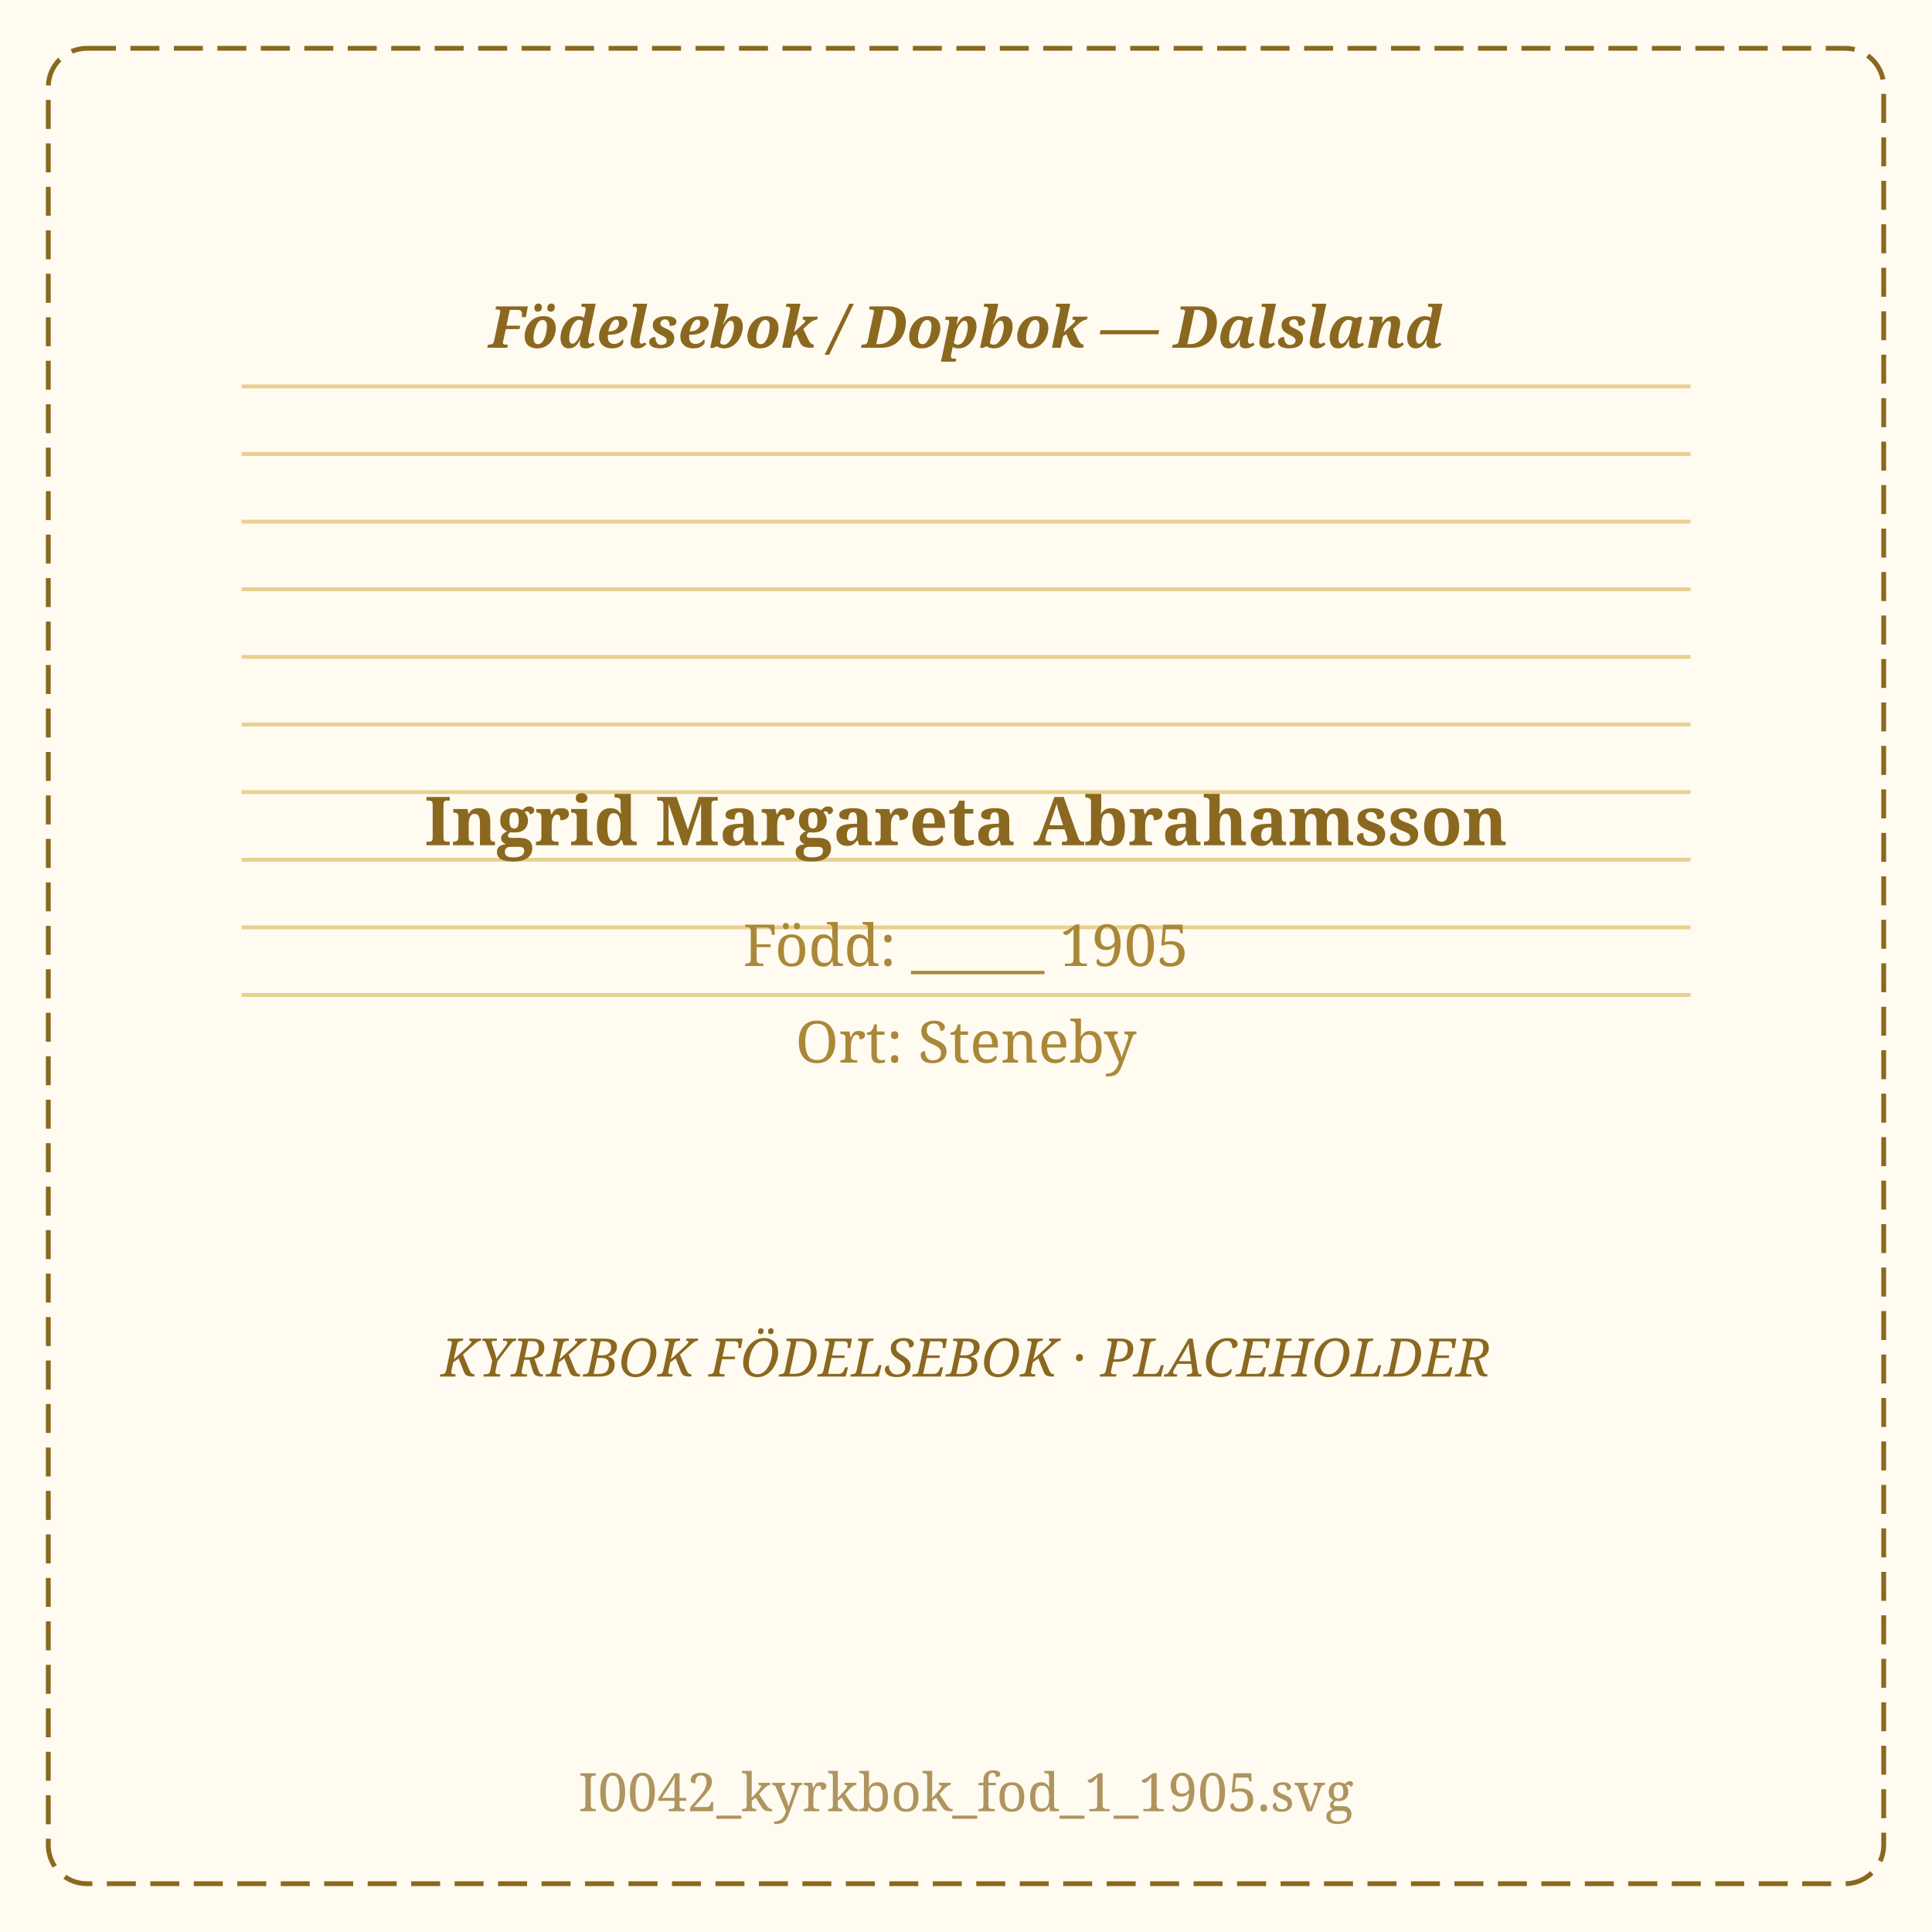
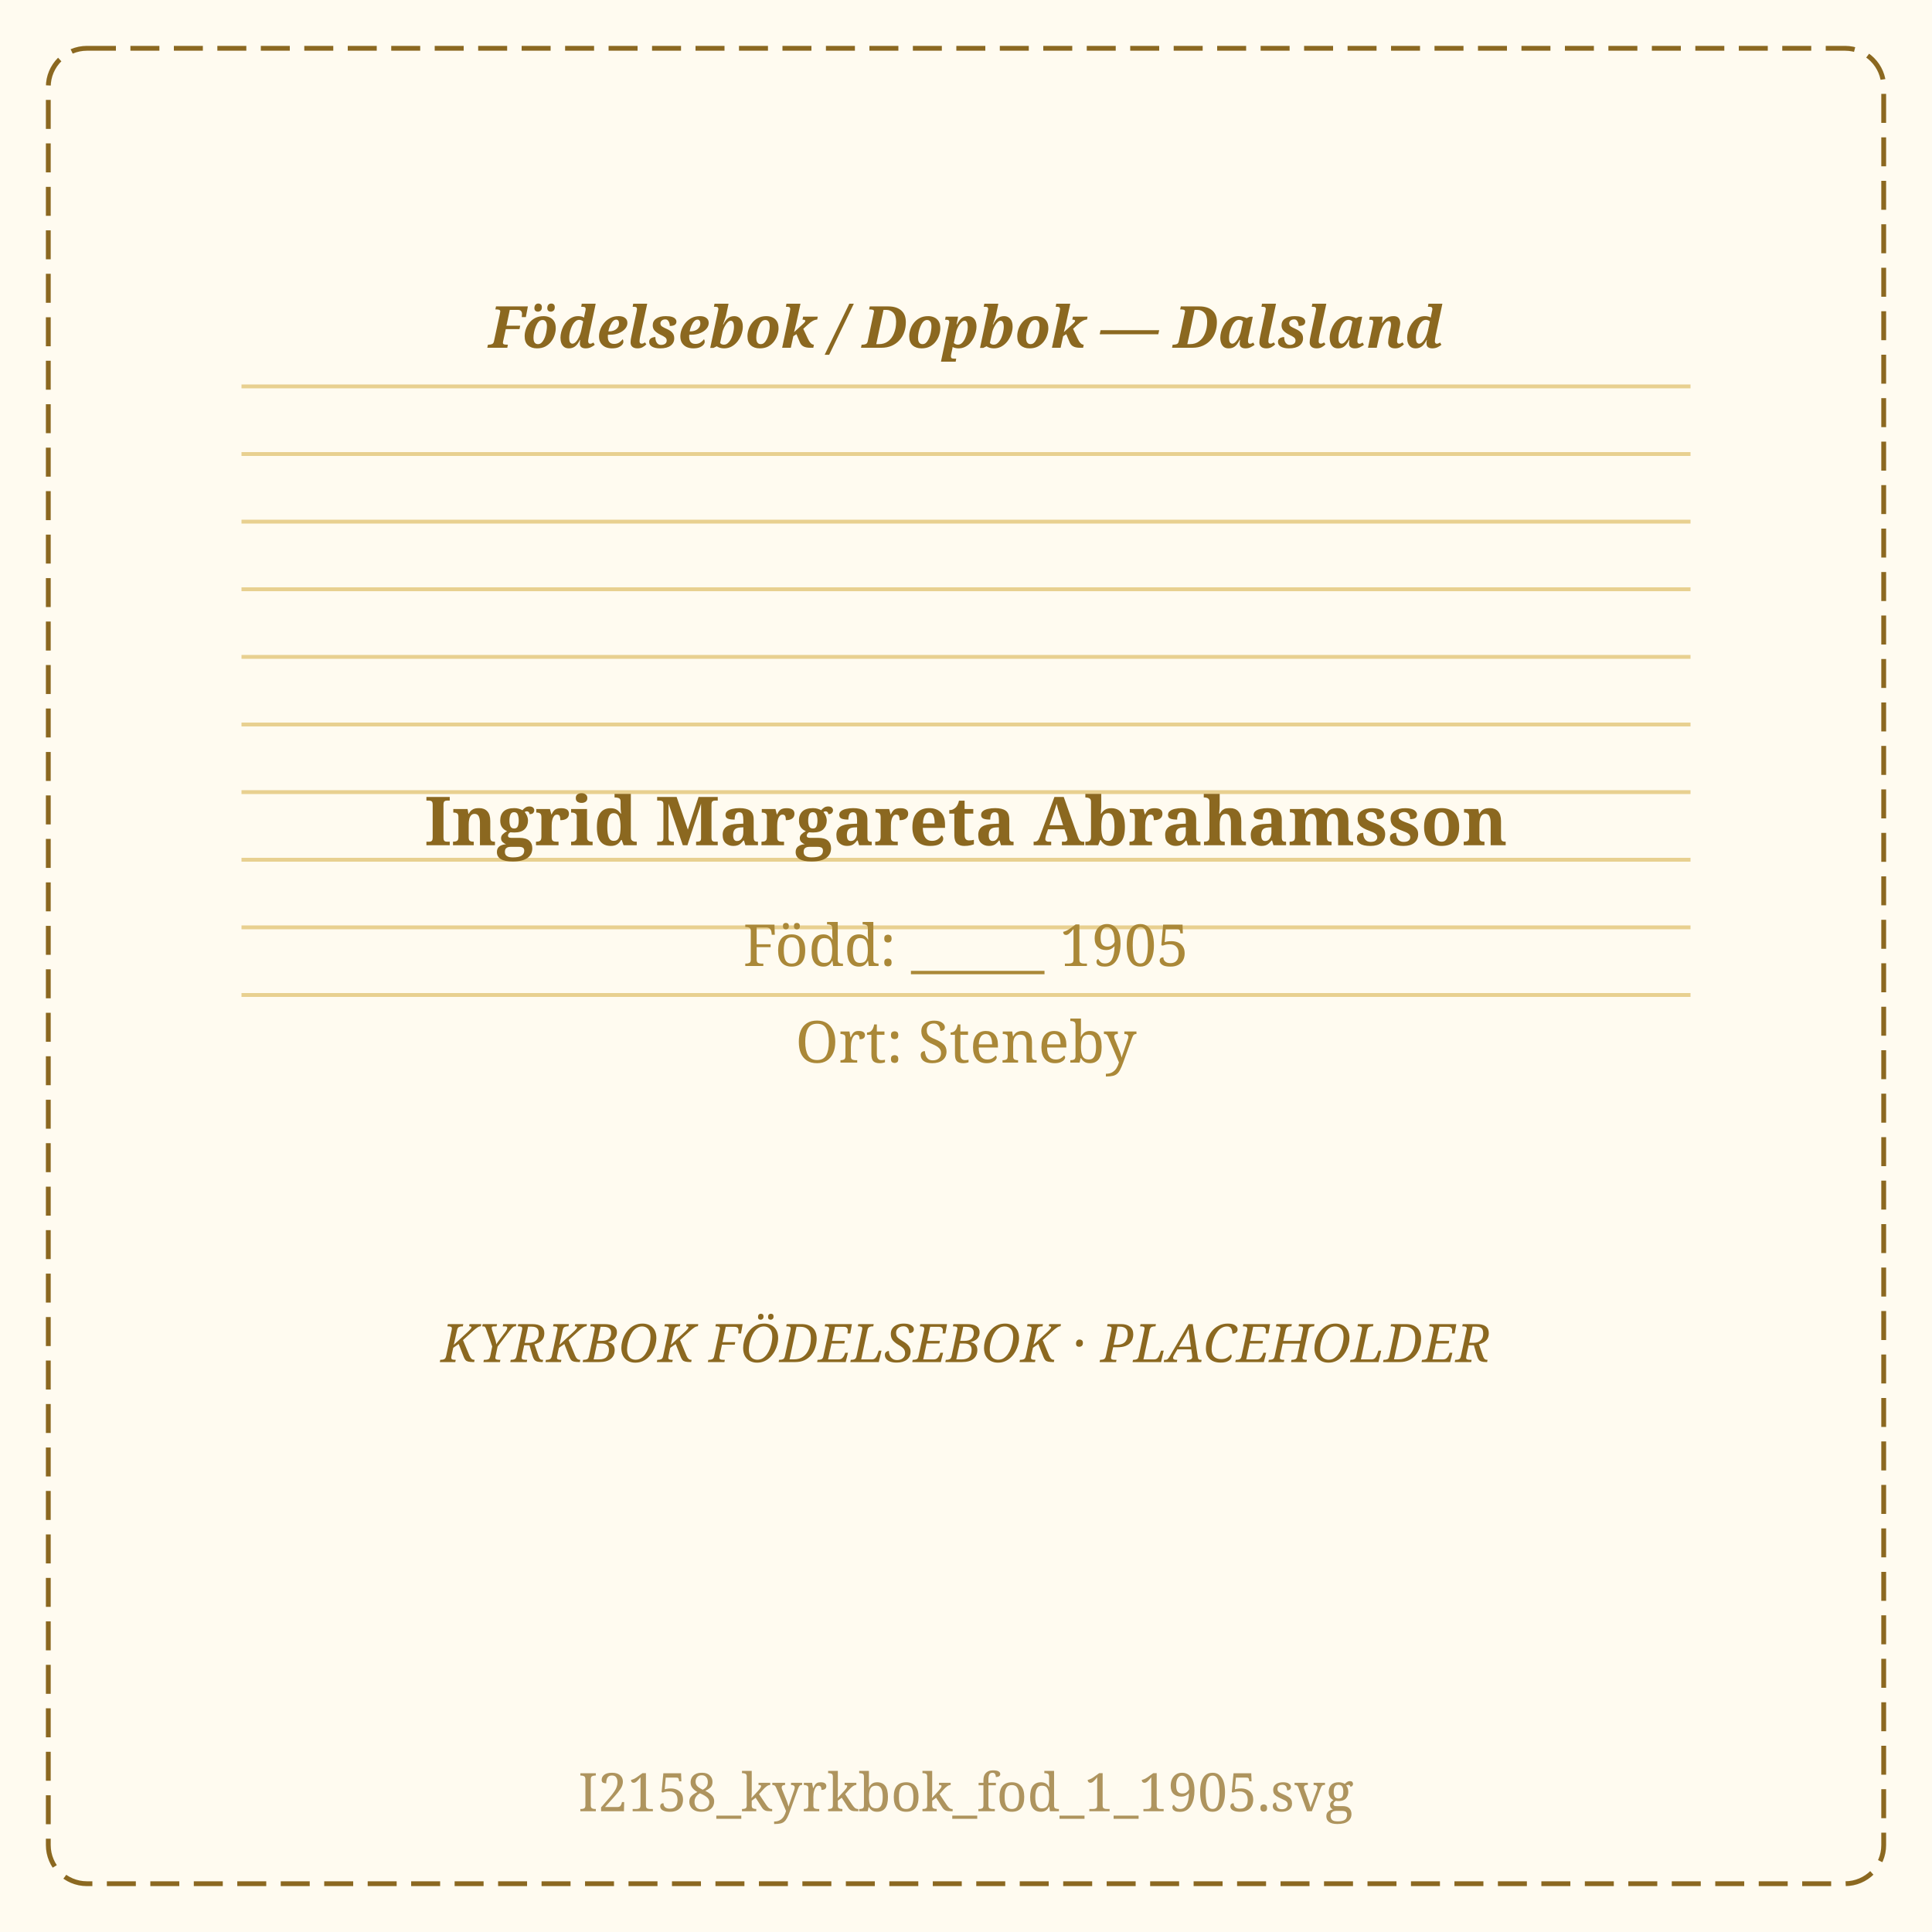
<svg xmlns="http://www.w3.org/2000/svg" width="400" height="400" viewBox="0 0 400 400">
  <rect width="400" height="400" fill="#fffbf0" />
  <rect x="10" y="10" width="380" height="380" rx="8" fill="none" stroke="#8b6820" stroke-width="1" stroke-dasharray="6,3" />
  <line x1="50" y1="80" x2="350" y2="80" stroke="#e8d090" stroke-width="0.8" />
  <line x1="50" y1="94" x2="350" y2="94" stroke="#e8d090" stroke-width="0.8" />
  <line x1="50" y1="108" x2="350" y2="108" stroke="#e8d090" stroke-width="0.8" />
  <line x1="50" y1="122" x2="350" y2="122" stroke="#e8d090" stroke-width="0.8" />
  <line x1="50" y1="136" x2="350" y2="136" stroke="#e8d090" stroke-width="0.8" />
  <line x1="50" y1="150" x2="350" y2="150" stroke="#e8d090" stroke-width="0.8" />
  <line x1="50" y1="164" x2="350" y2="164" stroke="#e8d090" stroke-width="0.8" />
  <line x1="50" y1="178" x2="350" y2="178" stroke="#e8d090" stroke-width="0.8" />
  <line x1="50" y1="192" x2="350" y2="192" stroke="#e8d090" stroke-width="0.8" />
  <line x1="50" y1="206" x2="350" y2="206" stroke="#e8d090" stroke-width="0.8" />
  <text x="200" y="72" text-anchor="middle" font-family="serif" font-size="12" fill="#8b6820" font-weight="bold" font-style="italic">Födelsebok / Dopbok — Dalsland</text>
  <text x="200" y="175" text-anchor="middle" font-family="serif" font-size="14" fill="#8b6820" font-weight="bold" font-style="normal">Ingrid Margareta Abrahamsson</text>
  <text x="200" y="200" text-anchor="middle" font-family="serif" font-size="12" fill="#aa8838" font-weight="normal" font-style="normal">Född: _____ 1905</text>
  <text x="200" y="220" text-anchor="middle" font-family="serif" font-size="12" fill="#aa8838" font-weight="normal" font-style="normal">Ort: Steneby</text>
-   <text x="200" y="285" text-anchor="middle" font-family="serif" font-size="11" fill="#8b6820" font-weight="normal" font-style="italic">KYRKBOK FÖDELSEBOK · PLACEHOLDER</text>
-   <text x="200" y="375" text-anchor="middle" font-family="serif" font-size="11" fill="#8b6820" opacity="0.7">I0042_kyrkbok_fod_1_1905.svg</text>
+   <text x="200" y="282" text-anchor="middle" font-family="serif" font-size="11" fill="#8b6820" font-weight="normal" font-style="italic">KYRKBOK FÖDELSEBOK · PLACEHOLDER</text>
+   <text x="200" y="375" text-anchor="middle" font-family="serif" font-size="11" fill="#8b6820" opacity="0.7">I2158_kyrkbok_fod_1_1905.svg</text>
</svg>
